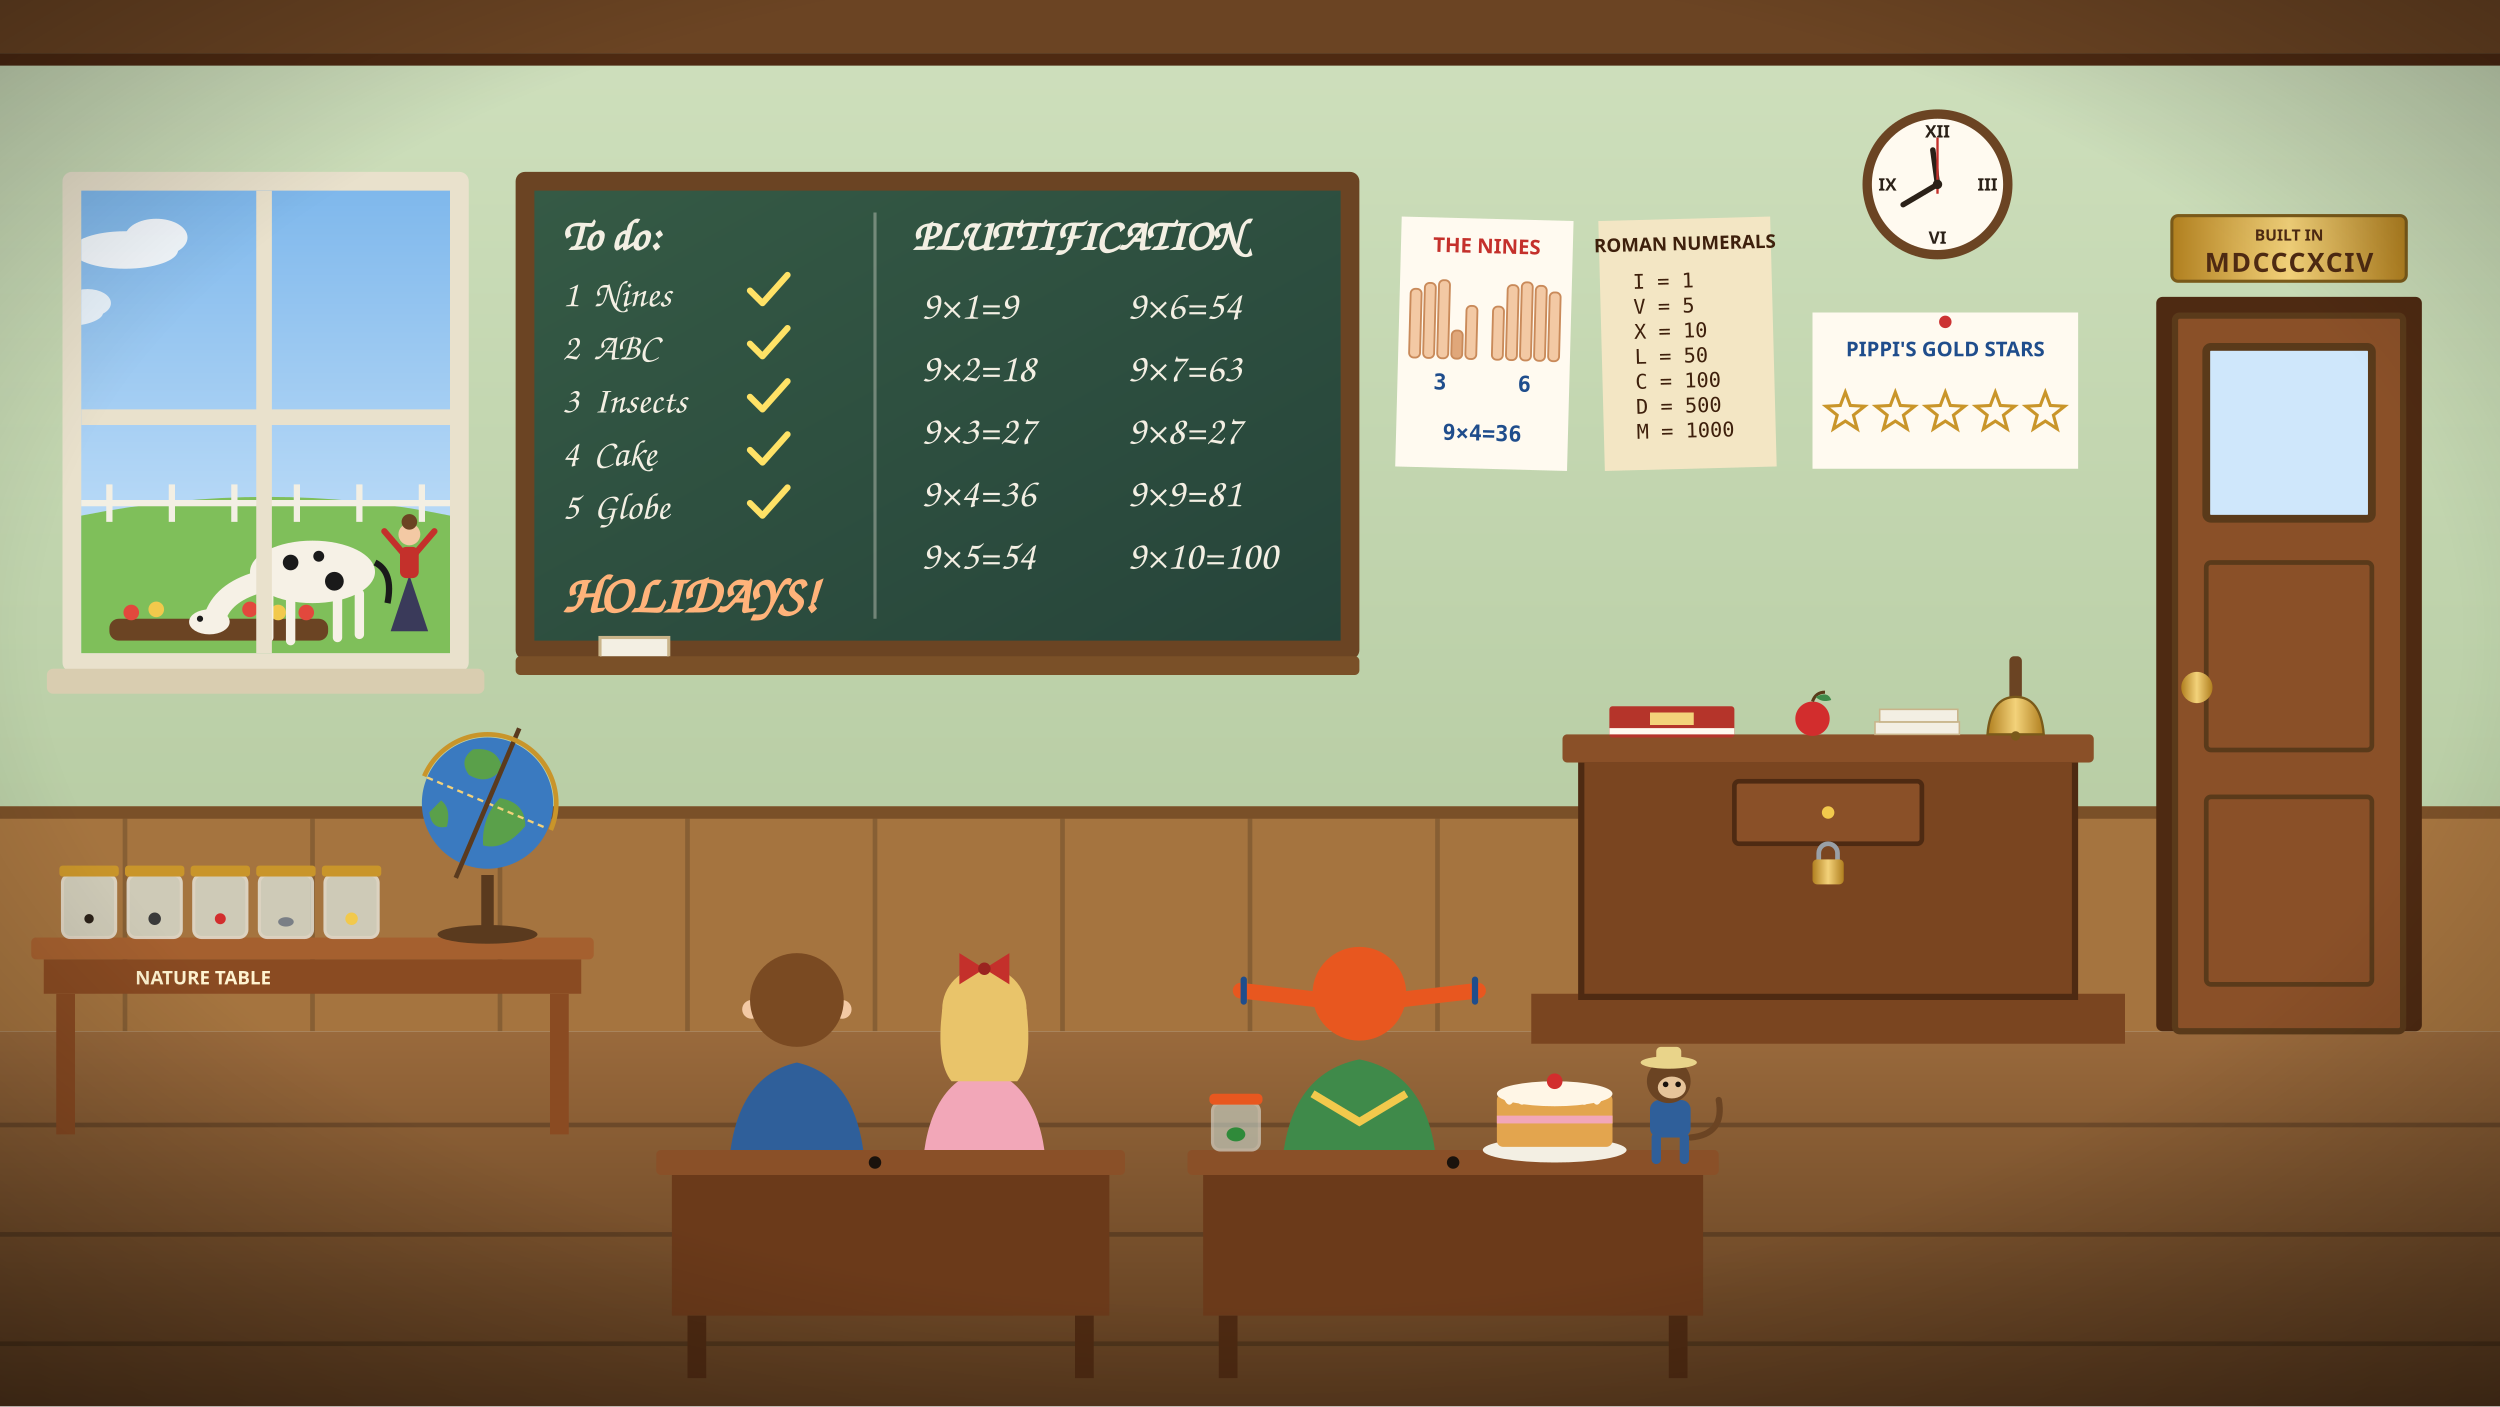
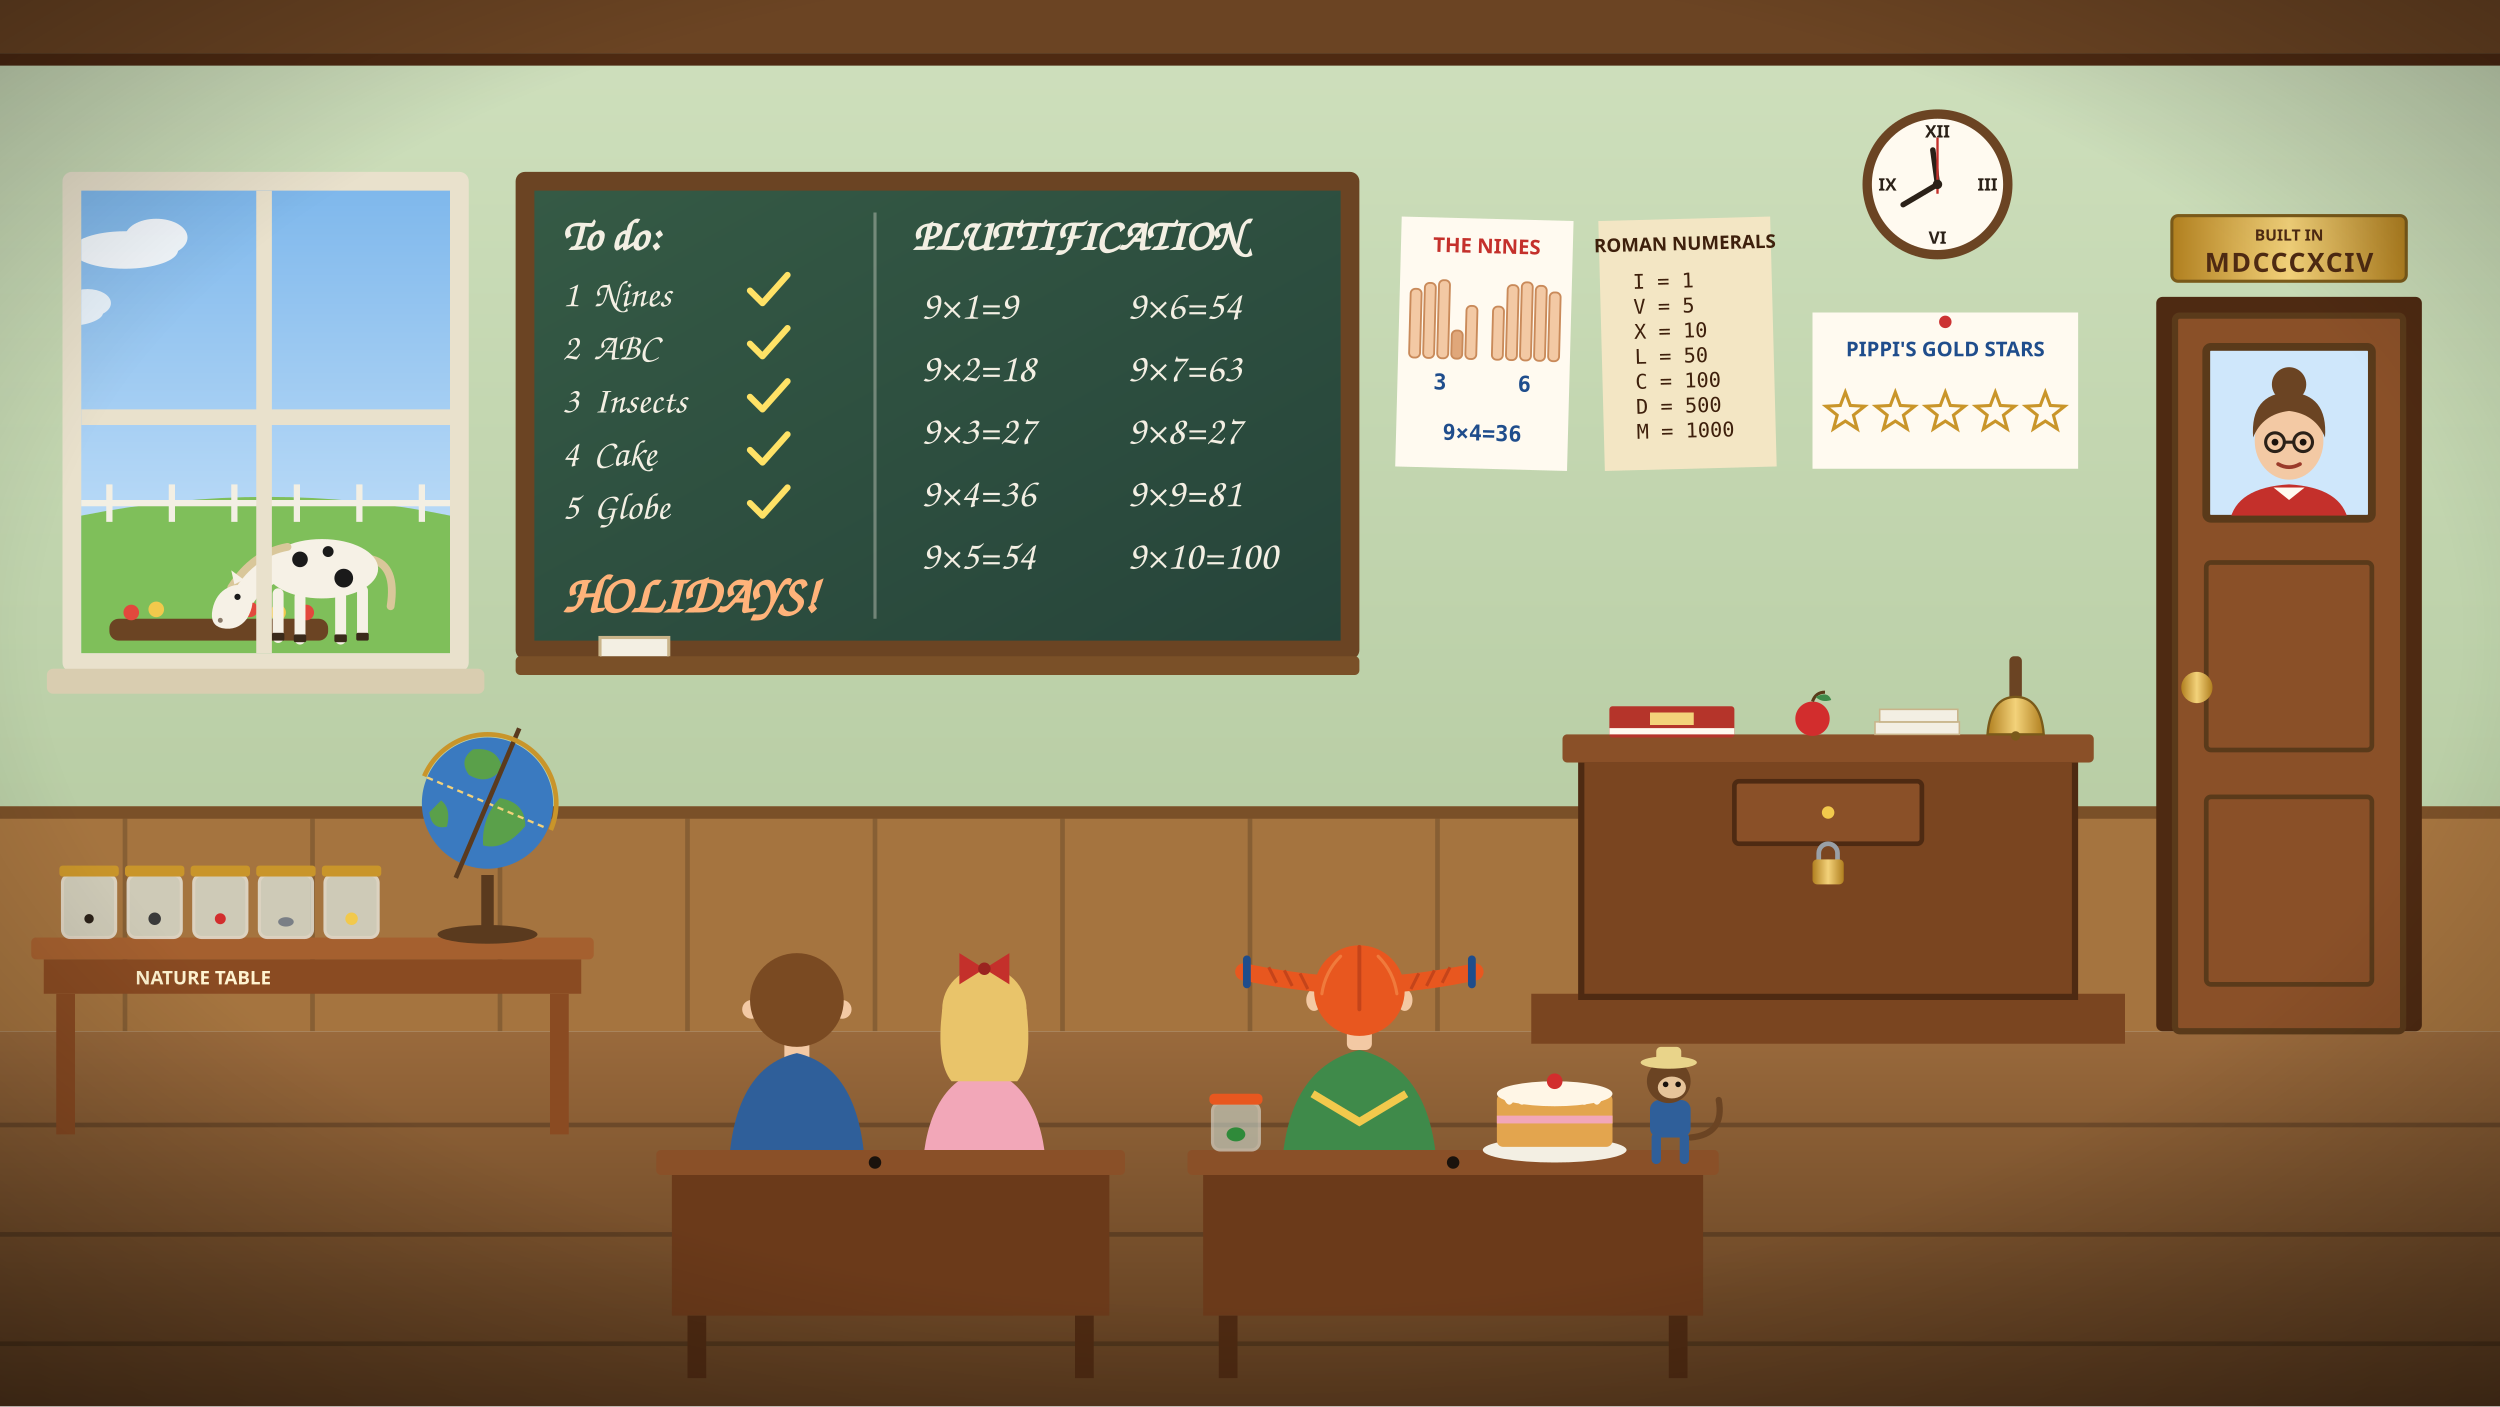
<svg xmlns="http://www.w3.org/2000/svg" class="scene" id="sc-school" viewBox="0 0 1600 900" preserveAspectRatio="xMidYMid slice" aria-label="The classroom">
  <defs>
    <linearGradient id="slWall" x1="0" y1="0" x2="0" y2="1">
      <stop offset="0" stop-color="#cfe0bd" />
      <stop offset="1" stop-color="#b3c99f" />
    </linearGradient>
    <linearGradient id="slFloor" x1="0" y1="0" x2="0" y2="1">
      <stop offset="0" stop-color="#9a6a3c" />
      <stop offset="1" stop-color="#5a3a1e" />
    </linearGradient>
    <linearGradient id="slSky" x1="0" y1="0" x2="0" y2="1">
      <stop offset="0" stop-color="#7fb8ec" />
      <stop offset="1" stop-color="#cfe7fb" />
    </linearGradient>
    <linearGradient id="slBoard" x1="0" y1="0" x2="1" y2="1">
      <stop offset="0" stop-color="#355a45" />
      <stop offset="1" stop-color="#26443a" />
    </linearGradient>
    <linearGradient id="slBrass" x1="0" x2="1">
      <stop offset="0" stop-color="#b07f1f" />
      <stop offset=".5" stop-color="#f3d27a" />
      <stop offset="1" stop-color="#b07f1f" />
    </linearGradient>
    <clipPath id="slWinClip">
      <rect x="52" y="122" width="236" height="296" />
    </clipPath>
    <radialGradient id="slVign" cx=".5" cy=".45" r=".8">
      <stop offset=".6" stop-color="#000" stop-opacity="0" />
      <stop offset="1" stop-color="#000" stop-opacity=".45" />
    </radialGradient>
+     <clipPath id="slDoorWin">
+       <rect x="1414" y="224" width="102" height="106" />
+     </clipPath>
  </defs>
  <rect width="1600" height="660" fill="url(#slWall)" />
  <rect width="1600" height="34" fill="#6b4423" />
  <rect y="34" width="1600" height="8" fill="#4e2a12" />
  <rect y="520" width="1600" height="140" fill="#a5743f" />
  <rect y="516" width="1600" height="8" fill="#7a5028" />
  <g stroke="rgba(0,0,0,.18)" stroke-width="3">
    <path d="M80 524V660M200 524V660M320 524V660M440 524V660M560 524V660M680 524V660M800 524V660M920 524V660M1040 524V660M1160 524V660M1280 524V660M1400 524V660M1520 524V660" />
  </g>
  <rect y="660" width="1600" height="240" fill="url(#slFloor)" />
  <g stroke="rgba(0,0,0,.22)" stroke-width="3">
    <path d="M0 720H1600M0 790H1600M0 860H1600" />
  </g>
  <g id="sl-window">
    <rect x="40" y="110" width="260" height="320" rx="6" fill="#e9e1cc" />
    <rect x="52" y="122" width="236" height="296" fill="url(#slSky)" />
    <g clip-path="url(#slWinClip)">
      <g class="cloud" fill="#fff" opacity=".9">
        <ellipse cx="80" cy="160" rx="34" ry="12" />
        <ellipse cx="100" cy="152" rx="20" ry="12" />
      </g>
      <g class="cloud slow" fill="#fff" opacity=".8">
        <ellipse cx="40" cy="200" rx="26" ry="9" />
        <ellipse cx="56" cy="194" rx="15" ry="9" />
      </g>
      <path d="M52 330 q120-24 236 0 v88 h-236z" fill="#7fbf5a" />
      <g stroke="#f3efe3" stroke-width="4">
        <path d="M52 322 h236 M70 310 v24 M110 310 v24 M150 310 v24 M190 310 v24 M230 310 v24 M270 310 v24" />
      </g>
      <rect x="70" y="396" width="140" height="14" rx="6" fill="#6b4423" />
      <g fill="#e2483d">
        <circle cx="84" cy="392" r="5" />
        <circle cx="160" cy="390" r="5" />
        <circle cx="196" cy="392" r="5" />
      </g>
      <g fill="#f2c94c">
        <circle cx="100" cy="390" r="5" />
        <circle cx="178" cy="392" r="5" />
      </g>
      <g id="sl-horse" class="nod">
-         <path d="M168 372 q-24 6-30 22" stroke="#f6f1e6" stroke-width="14" fill="none" stroke-linecap="round" />
-         <ellipse cx="134" cy="398" rx="13" ry="8" fill="#f6f1e6" />
-         <ellipse cx="200" cy="366" rx="40" ry="20" fill="#f6f1e6" />
+         <path d="M238 358 q16 4 12 30" stroke="#d9c79a" stroke-width="5" fill="none" stroke-linecap="round" />
+         <g stroke="#f6f1e6" stroke-width="7" stroke-linecap="round">
+           <path d="M178 380 v28 M192 382 v27 M218 382 v27 M232 378 v28" />
+         </g>
+         <g fill="#3a2a1a">
+           <rect x="174" y="405" width="8" height="5" rx="1" />
+           <rect x="188" y="406" width="8" height="5" rx="1" />
+           <rect x="214" y="406" width="8" height="5" rx="1" />
+           <rect x="228" y="405" width="8" height="5" rx="1" />
+         </g>
+         <ellipse cx="206" cy="364" rx="36" ry="19" fill="#f6f1e6" />
+         <path d="M182 352 q-22 6 -34 26 l14 8 q10 -14 28 -18z" fill="#f6f1e6" />
+         <path d="M184 350 q-22 4 -36 26" stroke="#d9c79a" stroke-width="5" fill="none" stroke-linecap="round" />
+         <path d="M146 376 q-8 4 -10 14 q-2 10 6 12 q10 2 16 -6 q6 -10 2 -18 q-6 -6 -14 -2z" fill="#f6f1e6" />
+         <path d="M150 374 l-2 -9 l8 6z" fill="#f6f1e6" />
+         <circle cx="152" cy="382" r="2" fill="#1a1a1a" />
+         <circle cx="141" cy="397" r="1.6" fill="#8a7a6a" />
        <g fill="#1a1a1a">
-           <circle cx="186" cy="360" r="5" />
-           <circle cx="214" cy="372" r="6" />
-           <circle cx="204" cy="356" r="3.5" />
-           <circle cx="128" cy="396" r="2" />
+           <circle cx="192" cy="358" r="5" />
+           <circle cx="220" cy="370" r="6" />
+           <circle cx="210" cy="353" r="3.5" />
+           <circle cx="168" cy="368" r="3" />
        </g>
-         <g stroke="#f6f1e6" stroke-width="6" stroke-linecap="round">
-           <path d="M172 382 v26 M186 384 v26 M216 382 v26 M230 380 v26" />
-         </g>
-         <path d="M240 360 q12 6 8 26" stroke="#1a1a1a" stroke-width="4" fill="none" />
-       </g>
-       <g id="sl-chase">
-         <path d="M262 368 l-12 36 h24z" fill="#3a3a5a" />
-         <rect x="256" y="350" width="12" height="20" rx="4" fill="#c4302b" />
-         <circle cx="262" cy="342" r="7" fill="#f3c9a4" />
-         <circle cx="262" cy="334" r="5" fill="#6b4423" />
-         <path class="arm" d="M258 354 l-12 -14" stroke="#c4302b" stroke-width="4" stroke-linecap="round" />
-         <path class="arm b" d="M266 354 l12 -14" stroke="#c4302b" stroke-width="4" stroke-linecap="round" />
      </g>
    </g>
    <rect x="164" y="122" width="10" height="296" fill="#e9e1cc" />
    <rect x="52" y="262" width="236" height="10" fill="#e9e1cc" />
    <rect x="30" y="428" width="280" height="16" rx="4" fill="#d9cdb0" />
  </g>
  <g id="sl-board">
    <rect x="330" y="110" width="540" height="312" rx="6" fill="#6b4423" />
    <rect x="342" y="122" width="516" height="288" fill="url(#slBoard)" />
    <g font-family="Caveat, cursive" fill="#f3efe3">
      <text x="360" y="160" font-size="28" font-weight="700">To do:</text>
      <g font-size="24">
        <text x="360" y="196">1</text>
        <text x="360" y="230">2</text>
        <text x="360" y="264">3</text>
        <text x="360" y="298">4</text>
        <text x="360" y="332">5</text>
      </g>
      <g font-size="24">
        <text x="380" y="196">Nines</text>
        <text x="380" y="230">ABC</text>
        <text x="380" y="264">Insects</text>
        <text x="380" y="298">Cake</text>
        <text x="380" y="332">Globe</text>
      </g>
      <g id="sl-ticks" stroke="#ffe266" stroke-width="4" fill="none" stroke-linecap="round" stroke-linejoin="round">
        <path id="sl-tick0" d="M480 186 l8 8 l16 -18" />
        <path id="sl-tick1" d="M480 220 l8 8 l16 -18" />
        <path id="sl-tick2" d="M480 254 l8 8 l16 -18" />
        <path id="sl-tick3" d="M480 288 l8 8 l16 -18" />
        <path id="sl-tick4" d="M480 322 l8 8 l16 -18" />
      </g>
      <text id="sl-hol" x="360" y="392" font-size="34" font-weight="700" fill="#ffb37a">
                HOLIDAYS!</text>
      <path d="M560 136 v260" stroke="#f3efe3" stroke-width="2" opacity=".35" />
      <text x="584" y="160" font-size="28" font-weight="700">PLUTTIFICATION</text>
      <g font-size="26" translate="no">
        <text x="590" y="204">9×1=9</text>
        <text x="590" y="244">9×2=18</text>
        <text x="590" y="284">9×3=27</text>
        <text x="590" y="324">9×4=36</text>
        <text x="590" y="364" id="sl-n5">9×5=54</text>
        <text x="722" y="204">9×6=54</text>
        <text x="722" y="244">9×7=63</text>
        <text x="722" y="284" id="sl-n8">9×8=27</text>
        <text x="722" y="324">9×9=81</text>
        <text x="722" y="364" id="sl-n10">9×10=100</text>
      </g>
    </g>
    <rect x="330" y="420" width="540" height="12" rx="3" fill="#7a5028" />
    <path d="M384 420 v-12 h44 v12" fill="#f3efe3" stroke="#c9b48a" stroke-width="2" />
  </g>
  <g id="sl-tables">
    <rect x="895" y="140" width="110" height="160" fill="#fffaf0" transform="rotate(1.5 950 220)" />
    <g transform="rotate(1.5 950 220)">
      <text x="950" y="162" text-anchor="middle" font-family="Fredoka, sans-serif" font-size="13" font-weight="700" fill="#c4302b">THE NINES</text>
      <g fill="#f3c9a4" stroke="#c98a5a" stroke-width="1.2">
        <rect x="902" y="186" width="7" height="44" rx="3" />
        <rect x="911" y="182" width="7" height="48" rx="3" />
        <rect x="920" y="180" width="7" height="50" rx="3" />
        <rect x="929" y="212" width="7" height="18" rx="3" fill="#e0a77a" />
        <rect x="938" y="196" width="7" height="34" rx="3" />
        <rect x="955" y="196" width="7" height="34" rx="3" />
        <rect x="964" y="182" width="7" height="48" rx="3" />
        <rect x="973" y="180" width="7" height="50" rx="3" />
        <rect x="982" y="182" width="7" height="48" rx="3" />
        <rect x="991" y="186" width="7" height="44" rx="3" />
      </g>
      <g font-family="IBM Plex Mono, monospace" font-weight="600" fill="#1f4d8c" translate="no">
        <text x="918" y="250" font-size="14">3</text>
        <text x="972" y="250" font-size="14">6</text>
        <text x="950" y="282" text-anchor="middle" font-size="14">9×4=36</text>
      </g>
    </g>
  </g>
  <g id="sl-romans">
    <rect x="1025" y="140" width="110" height="160" fill="#f3e6c4" transform="rotate(-1.5 1080 220)" />
    <g transform="rotate(-1.5 1080 220)" font-family="IBM Plex Mono, monospace" fill="#3e200c">
      <text x="1080" y="160" text-anchor="middle" font-family="Fredoka, sans-serif" font-size="12" font-weight="700">ROMAN NUMERALS</text>
      <g font-size="13" translate="no">
        <text x="1046" y="184">I = 1</text>
        <text x="1046" y="200">V = 5</text>
        <text x="1046" y="216">X = 10</text>
        <text x="1046" y="232">L = 50</text>
        <text x="1046" y="248">C = 100</text>
        <text x="1046" y="264">D = 500</text>
        <text x="1046" y="280">M = 1000</text>
      </g>
    </g>
  </g>
  <g id="sl-clock">
    <circle cx="1240" cy="118" r="48" fill="#6b4423" />
    <circle cx="1240" cy="118" r="42" fill="#fffaf0" />
    <g font-family="Fredoka, sans-serif" font-size="11" font-weight="600" fill="#2b2118" text-anchor="middle" translate="no">
      <text x="1240" y="88">XII</text>
      <text x="1272" y="122">III</text>
      <text x="1240" y="156">VI</text>
      <text x="1208" y="122">IX</text>
    </g>
    <path d="M1240 118 l-3 -22 M1240 118 l-22 13" stroke="#2b2118" stroke-width="3.5" stroke-linecap="round" />
    <path class="sl-sec" d="M1240 124 v-36" stroke="#c4302b" stroke-width="1.5" />
    <circle cx="1240" cy="118" r="3" fill="#2b2118" />
  </g>
  <g id="sl-stars">
    <rect x="1160" y="200" width="170" height="100" fill="#fffaf0" />
    <circle cx="1245" cy="206" r="4" fill="#c33" />
    <text x="1245" y="228" text-anchor="middle" font-family="Fredoka, sans-serif" font-size="13" font-weight="700" fill="#1f4d8c">PIPPI'S GOLD STARS</text>
    <g stroke="#c9952a" stroke-width="2" fill="none">
      <path id="sl-star0" transform="translate(1181 264)" d="M0 -13 L3.2 -4.5 L12.4 -4 L5.2 1.7 L7.6 10.5 L0 5.5 L-7.6 10.5 L-5.2 1.7 L-12.4 -4 L-3.2 -4.5Z" />
      <path id="sl-star1" transform="translate(1213 264)" d="M0 -13 L3.2 -4.5 L12.4 -4 L5.2 1.7 L7.6 10.5 L0 5.5 L-7.6 10.5 L-5.2 1.7 L-12.4 -4 L-3.2 -4.5Z" />
      <path id="sl-star2" transform="translate(1245 264)" d="M0 -13 L3.2 -4.5 L12.4 -4 L5.2 1.7 L7.6 10.5 L0 5.5 L-7.6 10.5 L-5.2 1.7 L-12.4 -4 L-3.2 -4.5Z" />
      <path id="sl-star3" transform="translate(1277 264)" d="M0 -13 L3.2 -4.5 L12.4 -4 L5.2 1.7 L7.6 10.5 L0 5.5 L-7.6 10.5 L-5.2 1.7 L-12.4 -4 L-3.2 -4.5Z" />
      <path id="sl-star4" transform="translate(1309 264)" d="M0 -13 L3.2 -4.5 L12.4 -4 L5.2 1.7 L7.6 10.5 L0 5.5 L-7.6 10.5 L-5.2 1.7 L-12.4 -4 L-3.2 -4.5Z" />
    </g>
  </g>
  <g id="sl-door">
    <rect x="1390" y="138" width="150" height="42" rx="4" fill="url(#slBrass)" stroke="#7a5a1a" stroke-width="2" />
    <text x="1465" y="154" text-anchor="middle" font-family="Fredoka, sans-serif" font-size="10" font-weight="700" fill="#4e2a12">BUILT IN</text>
    <text x="1465" y="174" text-anchor="middle" font-family="Fredoka, sans-serif" font-size="17" font-weight="700" fill="#4e2a12" letter-spacing="1" translate="no">MDCCCXCIV</text>
    <rect x="1380" y="190" width="170" height="470" rx="4" fill="#4e2a12" />
    <rect x="1392" y="202" width="146" height="458" rx="3" fill="#8a5028" stroke="#5a3a1a" stroke-width="4" />
    <rect x="1412" y="222" width="106" height="110" rx="3" fill="#cfe7fb" stroke="#5a3a1a" stroke-width="5" />
+     <g clip-path="url(#slDoorWin)">
+       <g id="sl-teacher">
+         <path d="M1427 334 q4 -22 38 -24 q34 2 38 24z" fill="#c4302b" />
+         <path d="M1455 312 l10 8 l10 -8" fill="#fffaf0" />
+         <circle cx="1465" cy="246" r="11" fill="#6b4423" />
+         <ellipse cx="1465" cy="282" rx="22" ry="25" fill="#f3c9a4" />
+         <path d="M1442 280 q-2 -28 23 -29 q25 1 23 29 q-6 -15 -23 -17 q-17 2 -23 17z" fill="#6b4423" />
+         <g fill="none" stroke="#2b2118" stroke-width="2">
+           <circle cx="1456" cy="283" r="6" />
+           <circle cx="1474" cy="283" r="6" />
+           <path d="M1462 283 h6" />
+         </g>
+         <circle cx="1456" cy="283" r="2.2" fill="#1a120c" />
+         <circle cx="1474" cy="283" r="2.2" fill="#1a120c" />
+         <path d="M1458 297 q7 4 14 0" stroke="#9a3a2a" stroke-width="2.4" fill="none" stroke-linecap="round" />
+       </g>
+     </g>
    <rect x="1412" y="360" width="106" height="120" rx="3" fill="none" stroke="#5a3a1a" stroke-width="3" />
    <rect x="1412" y="510" width="106" height="120" rx="3" fill="none" stroke="#5a3a1a" stroke-width="3" />
    <circle cx="1406" cy="440" r="10" fill="url(#slBrass)" />
  </g>
  <g id="sl-nature">
    <rect x="20" y="600" width="360" height="14" rx="3" fill="#a5602f" />
    <rect x="28" y="614" width="344" height="22" fill="#8a4b22" />
    <text x="130" y="630" text-anchor="middle" font-family="Fredoka, sans-serif" font-size="12" font-weight="700" fill="#fff3d0">NATURE TABLE</text>
    <g fill="#8a4b22">
      <rect x="36" y="636" width="12" height="90" />
      <rect x="352" y="636" width="12" height="90" />
    </g>
    <g>
      <g fill="#dfeee9" opacity=".7" stroke="#f3faf7" stroke-width="2">
        <rect x="40" y="560" width="34" height="40" rx="5" />
        <rect x="82" y="560" width="34" height="40" rx="5" />
        <rect x="124" y="560" width="34" height="40" rx="5" />
        <rect x="166" y="560" width="34" height="40" rx="5" />
        <rect x="208" y="560" width="34" height="40" rx="5" />
      </g>
      <g fill="#c9952a">
        <rect x="38" y="554" width="38" height="7" rx="2" />
        <rect x="80" y="554" width="38" height="7" rx="2" />
        <rect x="122" y="554" width="38" height="7" rx="2" />
        <rect x="164" y="554" width="38" height="7" rx="2" />
        <rect x="206" y="554" width="38" height="7" rx="2" />
      </g>
      <g>
        <circle cx="57" cy="588" r="3" fill="#2b2118" />
        <circle cx="99" cy="588" r="4" fill="#3a3a3a" />
        <circle cx="141" cy="588" r="3.5" fill="#d22d2d" />
        <ellipse cx="183" cy="590" rx="5" ry="3" fill="#7a7f86" />
        <circle cx="225" cy="588" r="4" fill="#f2c94c" />
      </g>
    </g>
  </g>
  <g id="sl-globe">
    <ellipse cx="312" cy="598" rx="32" ry="6" fill="#5a3a1e" />
    <rect x="308" y="560" width="8" height="38" fill="#5a3a1e" />
    <g transform="rotate(23 312 514)">
      <circle cx="312" cy="514" r="42" fill="#3a7ac0" />
      <path d="M290 486 q14-8 22 4 q-4 14-18 12 q-10-6-4-16z M318 508 q16-4 22 10 q-6 20-20 22 q-8-16-2-32z M284 524 q8 2 10 14 q-8 6-14-4z" fill="#5aa04a" />
      <path d="M270 514 h84" stroke="#f3d27a" stroke-width="1.5" stroke-dasharray="4 3" />
      <path d="M312 462 v104" stroke="#5a3a1e" stroke-width="3" />
      <path d="M268 514 a44 44 0 0 1 88 0" fill="none" stroke="#c9952a" stroke-width="3" />
    </g>
  </g>
  <g id="sl-tdesk">
    <rect x="980" y="636" width="380" height="32" fill="#7a4520" />
    <rect x="1012" y="486" width="316" height="152" fill="#7a4520" stroke="#4e2a12" stroke-width="4" />
    <rect x="1110" y="500" width="120" height="40" rx="3" fill="#8a5028" stroke="#4e2a12" stroke-width="3" />
    <circle cx="1170" cy="520" r="4" fill="#f2c94c" />
    <g id="sl-lock">
      <path d="M1164 552 v-6 a6 6 0 0 1 12 0 v6" fill="none" stroke="#9aa0a6" stroke-width="3" />
      <rect x="1160" y="550" width="20" height="16" rx="3" fill="url(#slBrass)" />
    </g>
    <rect x="1000" y="470" width="340" height="18" rx="3" fill="#8a5028" />
    <g id="sl-register">
      <rect x="1030" y="452" width="80" height="20" rx="2" fill="#b5342a" />
      <rect x="1030" y="466" width="80" height="4" fill="#fffaf0" />
      <rect x="1056" y="456" width="28" height="8" fill="#f3d27a" />
    </g>
    <g>
      <circle cx="1160" cy="460" r="11" fill="#d22d2d" />
      <path d="M1160 449 q2-6 8-6" stroke="#5a3a1a" stroke-width="2" fill="none" />
      <path d="M1162 446 q8-4 10 2 q-6 2-10-2z" fill="#3f8a4a" />
    </g>
    <g fill="#f3efe3" stroke="#c9b48a">
      <rect x="1200" y="462" width="54" height="8" />
      <rect x="1203" y="454" width="50" height="8" />
    </g>
    <g id="sl-bell">
      <rect x="1286" y="420" width="8" height="28" rx="3" fill="#6b4423" />
      <path d="M1272 470 q2-24 18-24 q16 0 18 24z" fill="url(#slBrass)" stroke="#7a5a1a" stroke-width="1.5" />
      <circle cx="1290" cy="471" r="3" fill="#7a5a1a" />
    </g>
  </g>
  <g id="sl-ta">
-     <path d="M466 760 q0-70 44-80 q44 10 44 80z" fill="#2f5f9a" />
+     <rect x="502" y="660" width="16" height="24" rx="4" fill="#f3c9a4" />
+     <path d="M466 760 q0-76 44-86 q44 10 44 86z" fill="#2f5f9a" />
    <circle cx="481" cy="646" r="6" fill="#f3c9a4" />
    <circle cx="539" cy="646" r="6" fill="#f3c9a4" />
    <circle cx="510" cy="640" r="30" fill="#7a4a22" />
    <path d="M590 760 q0-66 40-76 q40 10 40 76z" fill="#f2a7b8" />
    <path d="M603 646 q-4 34 6 46 h42 q10-12 6-46z" fill="#e9c46a" />
    <circle cx="630" cy="646" r="27" fill="#e9c46a" />
    <path d="M630 620 l-16 -10 v20z M630 620 l16 -10 v20z" fill="#c4302b" />
    <circle cx="630" cy="620" r="4" fill="#9a2420" />
  </g>
  <g id="sl-pippi">
-     <path d="M820 760 q0-72 50-82 q50 10 50 82z" fill="#3f8a4a" />
+     <rect x="862" y="656" width="16" height="16" rx="4" fill="#f3c9a4" />
+     <path d="M820 760 q0-76 50-88 q50 12 50 88z" fill="#3f8a4a" />
    <path d="M840 700 l30 18 l30 -18" fill="none" stroke="#f2c94c" stroke-width="5" />
+     <ellipse cx="841" cy="640" rx="5" ry="7" fill="#f3c9a4" />
+     <ellipse cx="899" cy="640" rx="5" ry="7" fill="#f3c9a4" />
    <g class="plait">
-       <path d="M846 640 L794 634" stroke="#e8571f" stroke-width="10" stroke-linecap="round" />
-       <path d="M796 627 v14" stroke="#1f4d8c" stroke-width="4" stroke-linecap="round" />
+       <path d="M852 630 q-28 -2 -56 -8" stroke="#e8571f" stroke-width="11" stroke-linecap="round" fill="none" />
+       <path d="M812 619 l5 10 M822 621 l5 10 M832 623 l5 10" stroke="#c4441a" stroke-width="2" />
+       <path d="M798 614 v16" stroke="#1f4d8c" stroke-width="5" stroke-linecap="round" />
    </g>
    <g class="plait b">
-       <path d="M894 640 L946 634" stroke="#e8571f" stroke-width="10" stroke-linecap="round" />
-       <path d="M944 627 v14" stroke="#1f4d8c" stroke-width="4" stroke-linecap="round" />
-     </g>
-     <circle cx="870" cy="636" r="30" fill="#e8571f" />
+       <path d="M888 630 q28 -2 56 -8" stroke="#e8571f" stroke-width="11" stroke-linecap="round" fill="none" />
+       <path d="M908 623 l-5 10 M918 621 l-5 10 M928 619 l-5 10" stroke="#c4441a" stroke-width="2" />
+       <path d="M942 614 v16" stroke="#1f4d8c" stroke-width="5" stroke-linecap="round" />
+     </g>
+     <circle cx="870" cy="634" r="29" fill="#e8571f" />
+     <path d="M870 606 v40" stroke="#c4441a" stroke-width="2.5" stroke-linecap="round" />
+     <path d="M858 612 q-10 10 -12 24 M882 612 q10 10 12 24" stroke="#f07a3c" stroke-width="2" fill="none" stroke-linecap="round" />
  </g>
  <g id="sl-desks">
    <rect x="420" y="736" width="300" height="16" rx="3" fill="#8a5028" />
    <rect x="430" y="752" width="280" height="90" fill="#6b3a1a" />
    <g fill="#4e2a12">
      <rect x="440" y="842" width="12" height="40" />
      <rect x="688" y="842" width="12" height="40" />
    </g>
    <rect x="760" y="736" width="340" height="16" rx="3" fill="#8a5028" />
    <rect x="770" y="752" width="320" height="90" fill="#6b3a1a" />
    <g fill="#4e2a12">
      <rect x="780" y="842" width="12" height="40" />
      <rect x="1068" y="842" width="12" height="40" />
    </g>
    <g fill="#1a120c">
      <circle cx="560" cy="744" r="4" />
      <circle cx="930" cy="744" r="4" />
    </g>
  </g>
  <g id="sl-cake">
    <ellipse cx="995" cy="736" rx="46" ry="8" fill="#f3efe3" />
    <rect x="958" y="700" width="74" height="34" rx="4" fill="#e3a54e" />
    <rect x="958" y="714" width="74" height="5" fill="#f2a7b8" />
    <ellipse cx="995" cy="700" rx="37" ry="8" fill="#fff6e6" />
    <path d="M962 702 q4 10 8 0 q4 10 8 0 q4 10 8 0 q4 10 8 0 q4 10 8 0 q4 10 8 0 q4 10 8 0 q4 10 8 0" fill="#fff6e6" />
    <circle cx="995" cy="692" r="5" fill="#d22d2d" />
  </g>
  <g id="sl-spunk">
    <rect x="776" y="706" width="30" height="30" rx="5" fill="#cfe6e0" opacity=".55" stroke="#e9f4f0" stroke-width="2" />
    <rect x="774" y="700" width="34" height="7" rx="3" fill="#e8571f" />
    <ellipse class="crawl" cx="791" cy="726" rx="6" ry="4.5" fill="#2f8a3a" />
  </g>
  <g id="sl-nilsson">
    <path d="M1082 728 q22 -2 18 -24" stroke="#6b4423" stroke-width="4" fill="none" stroke-linecap="round" />
    <rect x="1056" y="704" width="26" height="24" rx="6" fill="#2f5f9a" />
    <path d="M1060 728 v14 M1078 728 v14" stroke="#2f5f9a" stroke-width="6" stroke-linecap="round" />
    <circle cx="1068" cy="692" r="14" fill="#6b4423" />
    <ellipse cx="1070" cy="696" rx="9" ry="7" fill="#e6c49a" />
    <circle cx="1066" cy="694" r="1.8" fill="#1a120c" />
    <circle cx="1074" cy="694" r="1.8" fill="#1a120c" />
    <ellipse cx="1068" cy="680" rx="18" ry="4" fill="#e9d48a" />
    <rect x="1060" y="670" width="16" height="10" rx="3" fill="#e9d48a" />
  </g>
  <rect width="1600" height="900" fill="url(#slVign)" pointer-events="none" />
  <g>
    <rect class="hit" fill="transparent" data-hs="window3" data-label="Window" x="40" y="110" width="260" height="320" />
    <rect class="hit" fill="transparent" data-hs="board" data-label="Blackboard" x="330" y="110" width="540" height="322" />
    <rect class="hit" fill="transparent" data-hs="tables" data-label="Nines poster" x="892" y="136" width="116" height="168" />
    <rect class="hit" fill="transparent" data-hs="romans" data-label="Roman numerals chart" x="1022" y="136" width="116" height="168" />
    <rect class="hit" fill="transparent" data-hs="clock3" data-label="School clock" x="1190" y="68" width="100" height="100" />
    <rect class="hit" fill="transparent" data-hs="stars" data-label="Gold-star chart" x="1156" y="196" width="178" height="108" />
    <rect class="hit" fill="transparent" data-hs="plaque" data-label="Brass plaque" x="1386" y="134" width="158" height="50" />
    <rect class="hit" fill="transparent" data-hs="door3" data-label="Classroom door" x="1380" y="190" width="170" height="470" />
+     <rect class="hit" fill="transparent" data-hs="teacher3" data-label="Miss, at the window in the door" x="1412" y="222" width="106" height="110" />
    <rect class="hit" fill="transparent" data-hs="tdesk" data-label="Miss's desk" x="1008" y="488" width="324" height="150" />
    <rect class="hit" fill="transparent" data-hs="register" data-label="Class register" x="1024" y="444" width="92" height="34" />
    <rect class="hit" fill="transparent" data-hs="bell3" data-label="Hand bell" x="1262" y="412" width="56" height="64" />
    <rect class="hit" fill="transparent" data-hs="nature" data-label="Nature table" x="20" y="546" width="236" height="90" />
    <rect class="hit" fill="transparent" data-hs="globe" data-label="Globe" x="262" y="466" width="104" height="140" />
    <rect class="hit" fill="transparent" data-hs="ta3" data-label="Tommy and Annika" x="440" y="606" width="260" height="130" />
    <rect class="hit" fill="transparent" data-hs="pippi3" data-label="Pippi" x="796" y="600" width="150" height="132" />
    <rect class="hit" fill="transparent" data-hs="cake" data-label="Pippi's cake" x="948" y="682" width="94" height="62" />
    <rect class="hit" fill="transparent" data-hs="nilsson3" data-label="Mr Nilsson" x="1046" y="664" width="64" height="82" />
    <rect class="hit" fill="transparent" data-hs="spunk3" data-label="Jam jar" x="770" y="696" width="44" height="46" id="hit-spunk3" />
  </g>
</svg>
